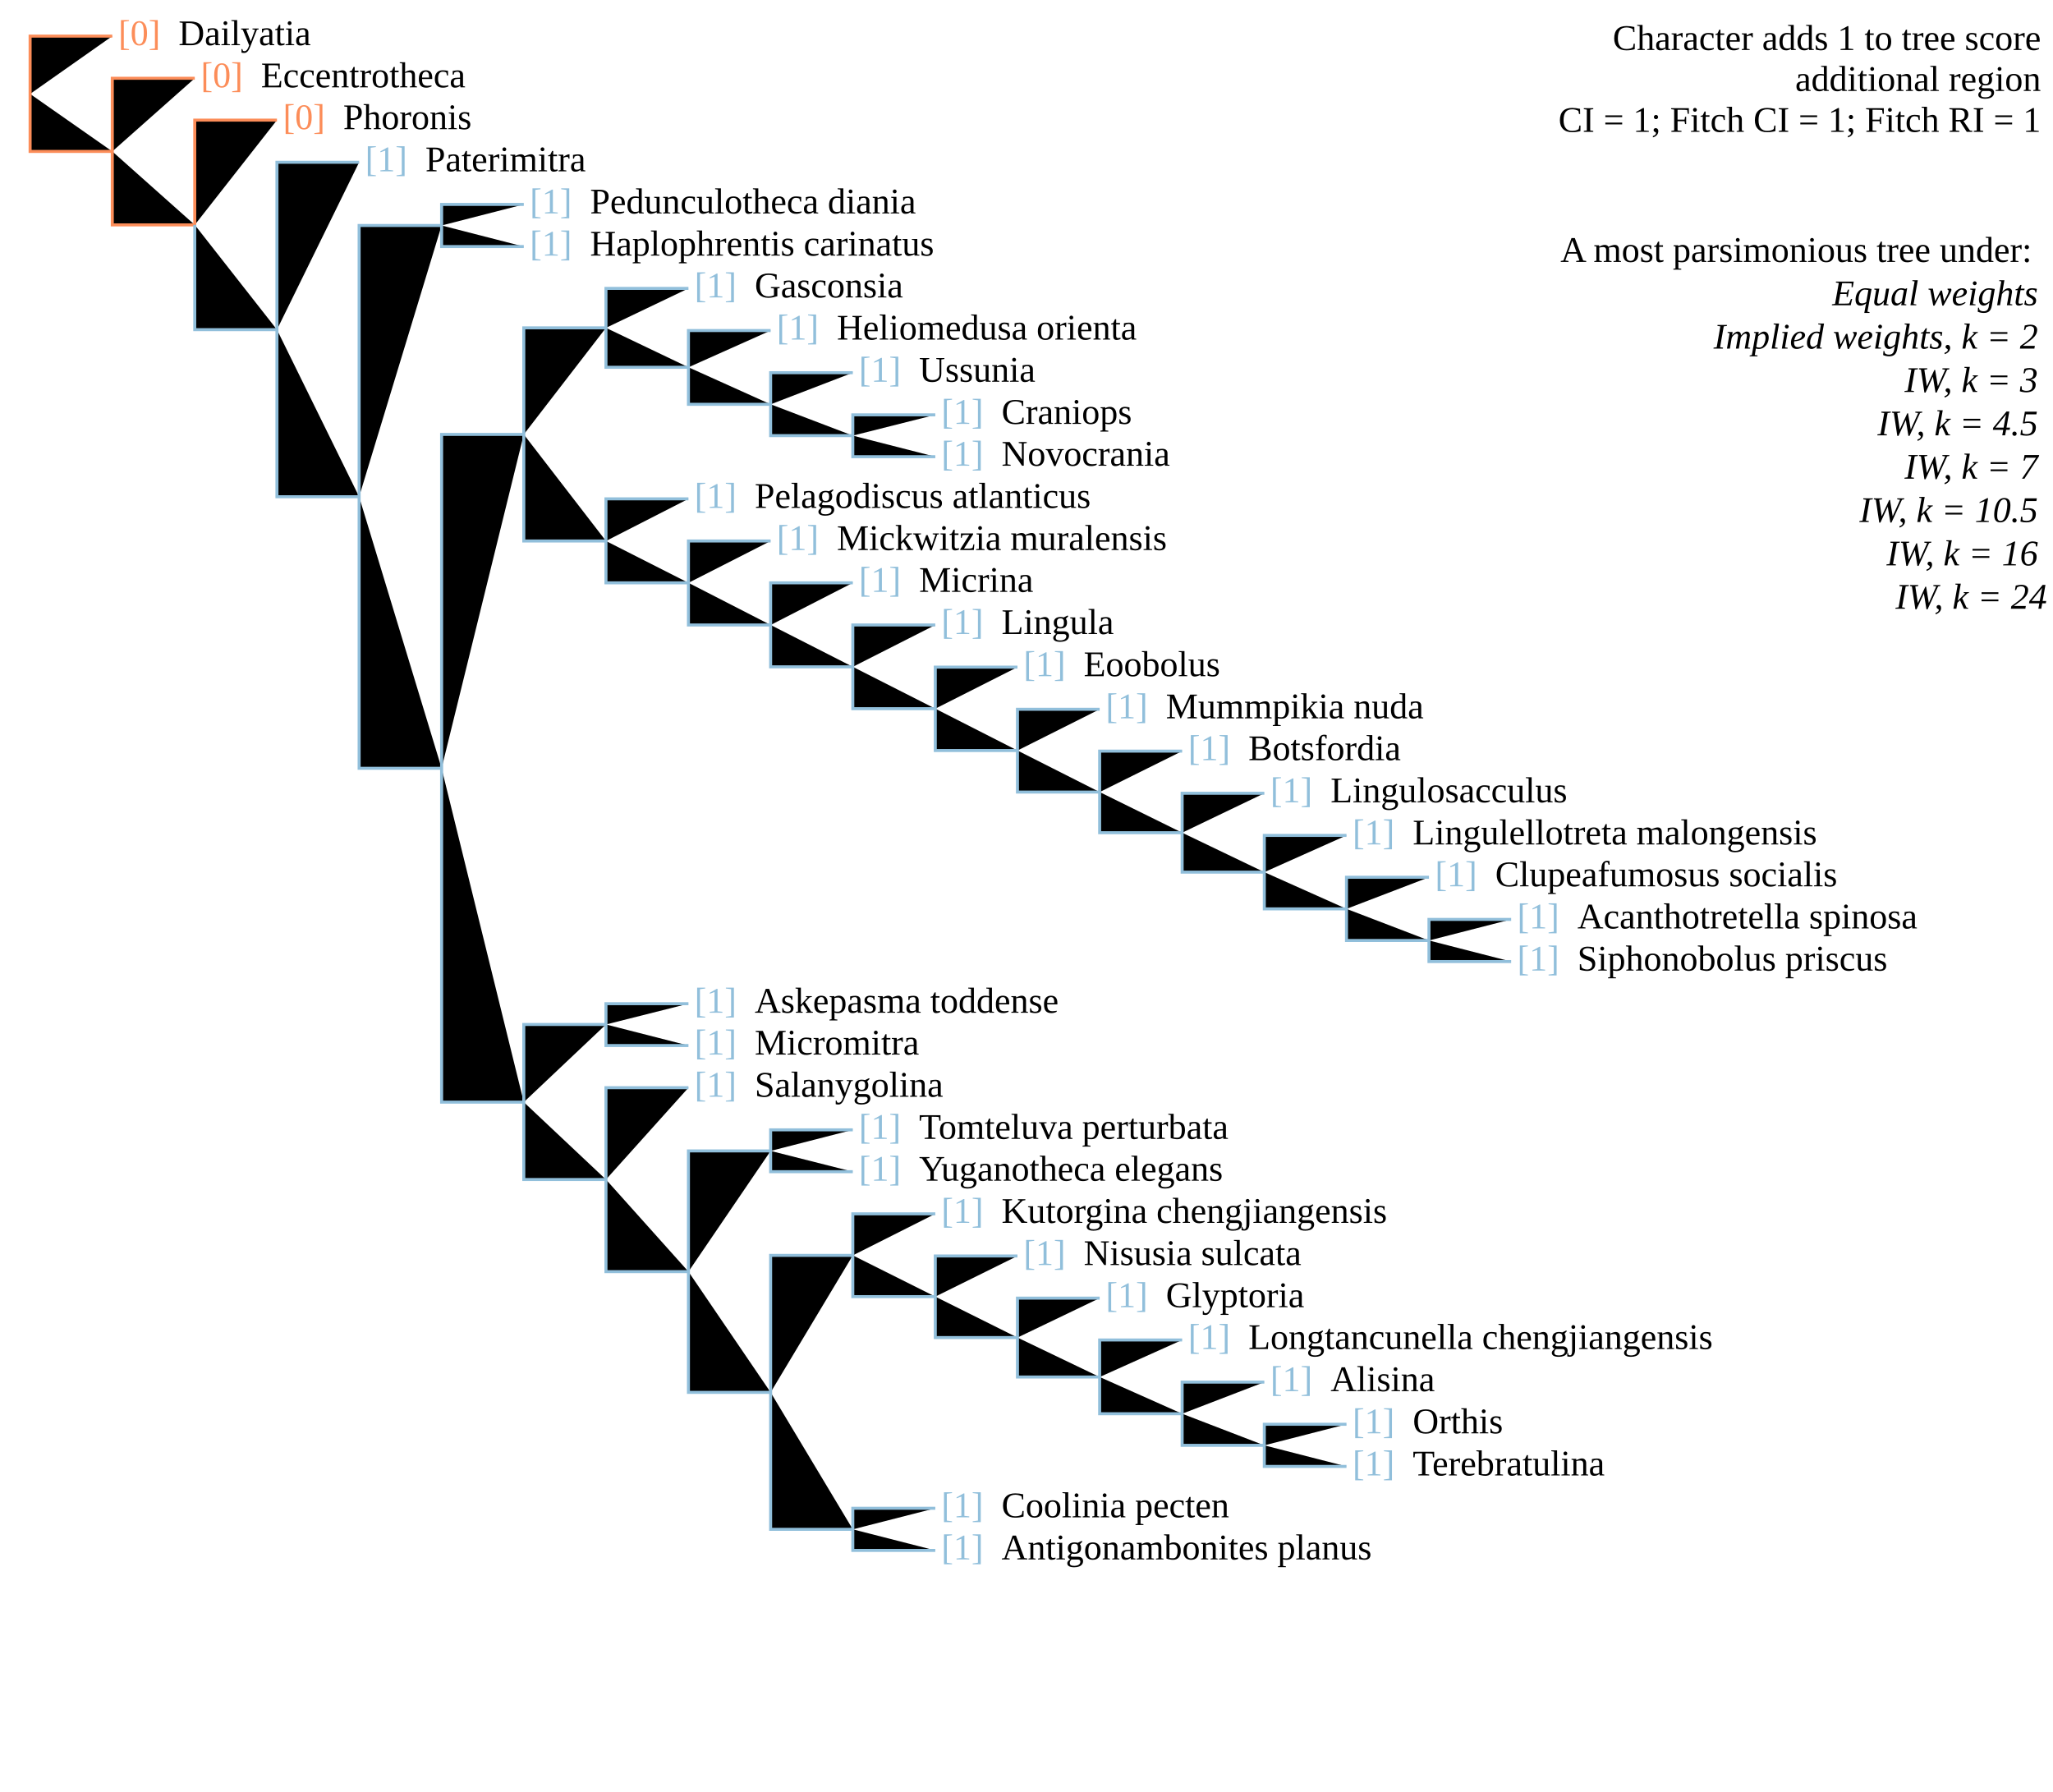
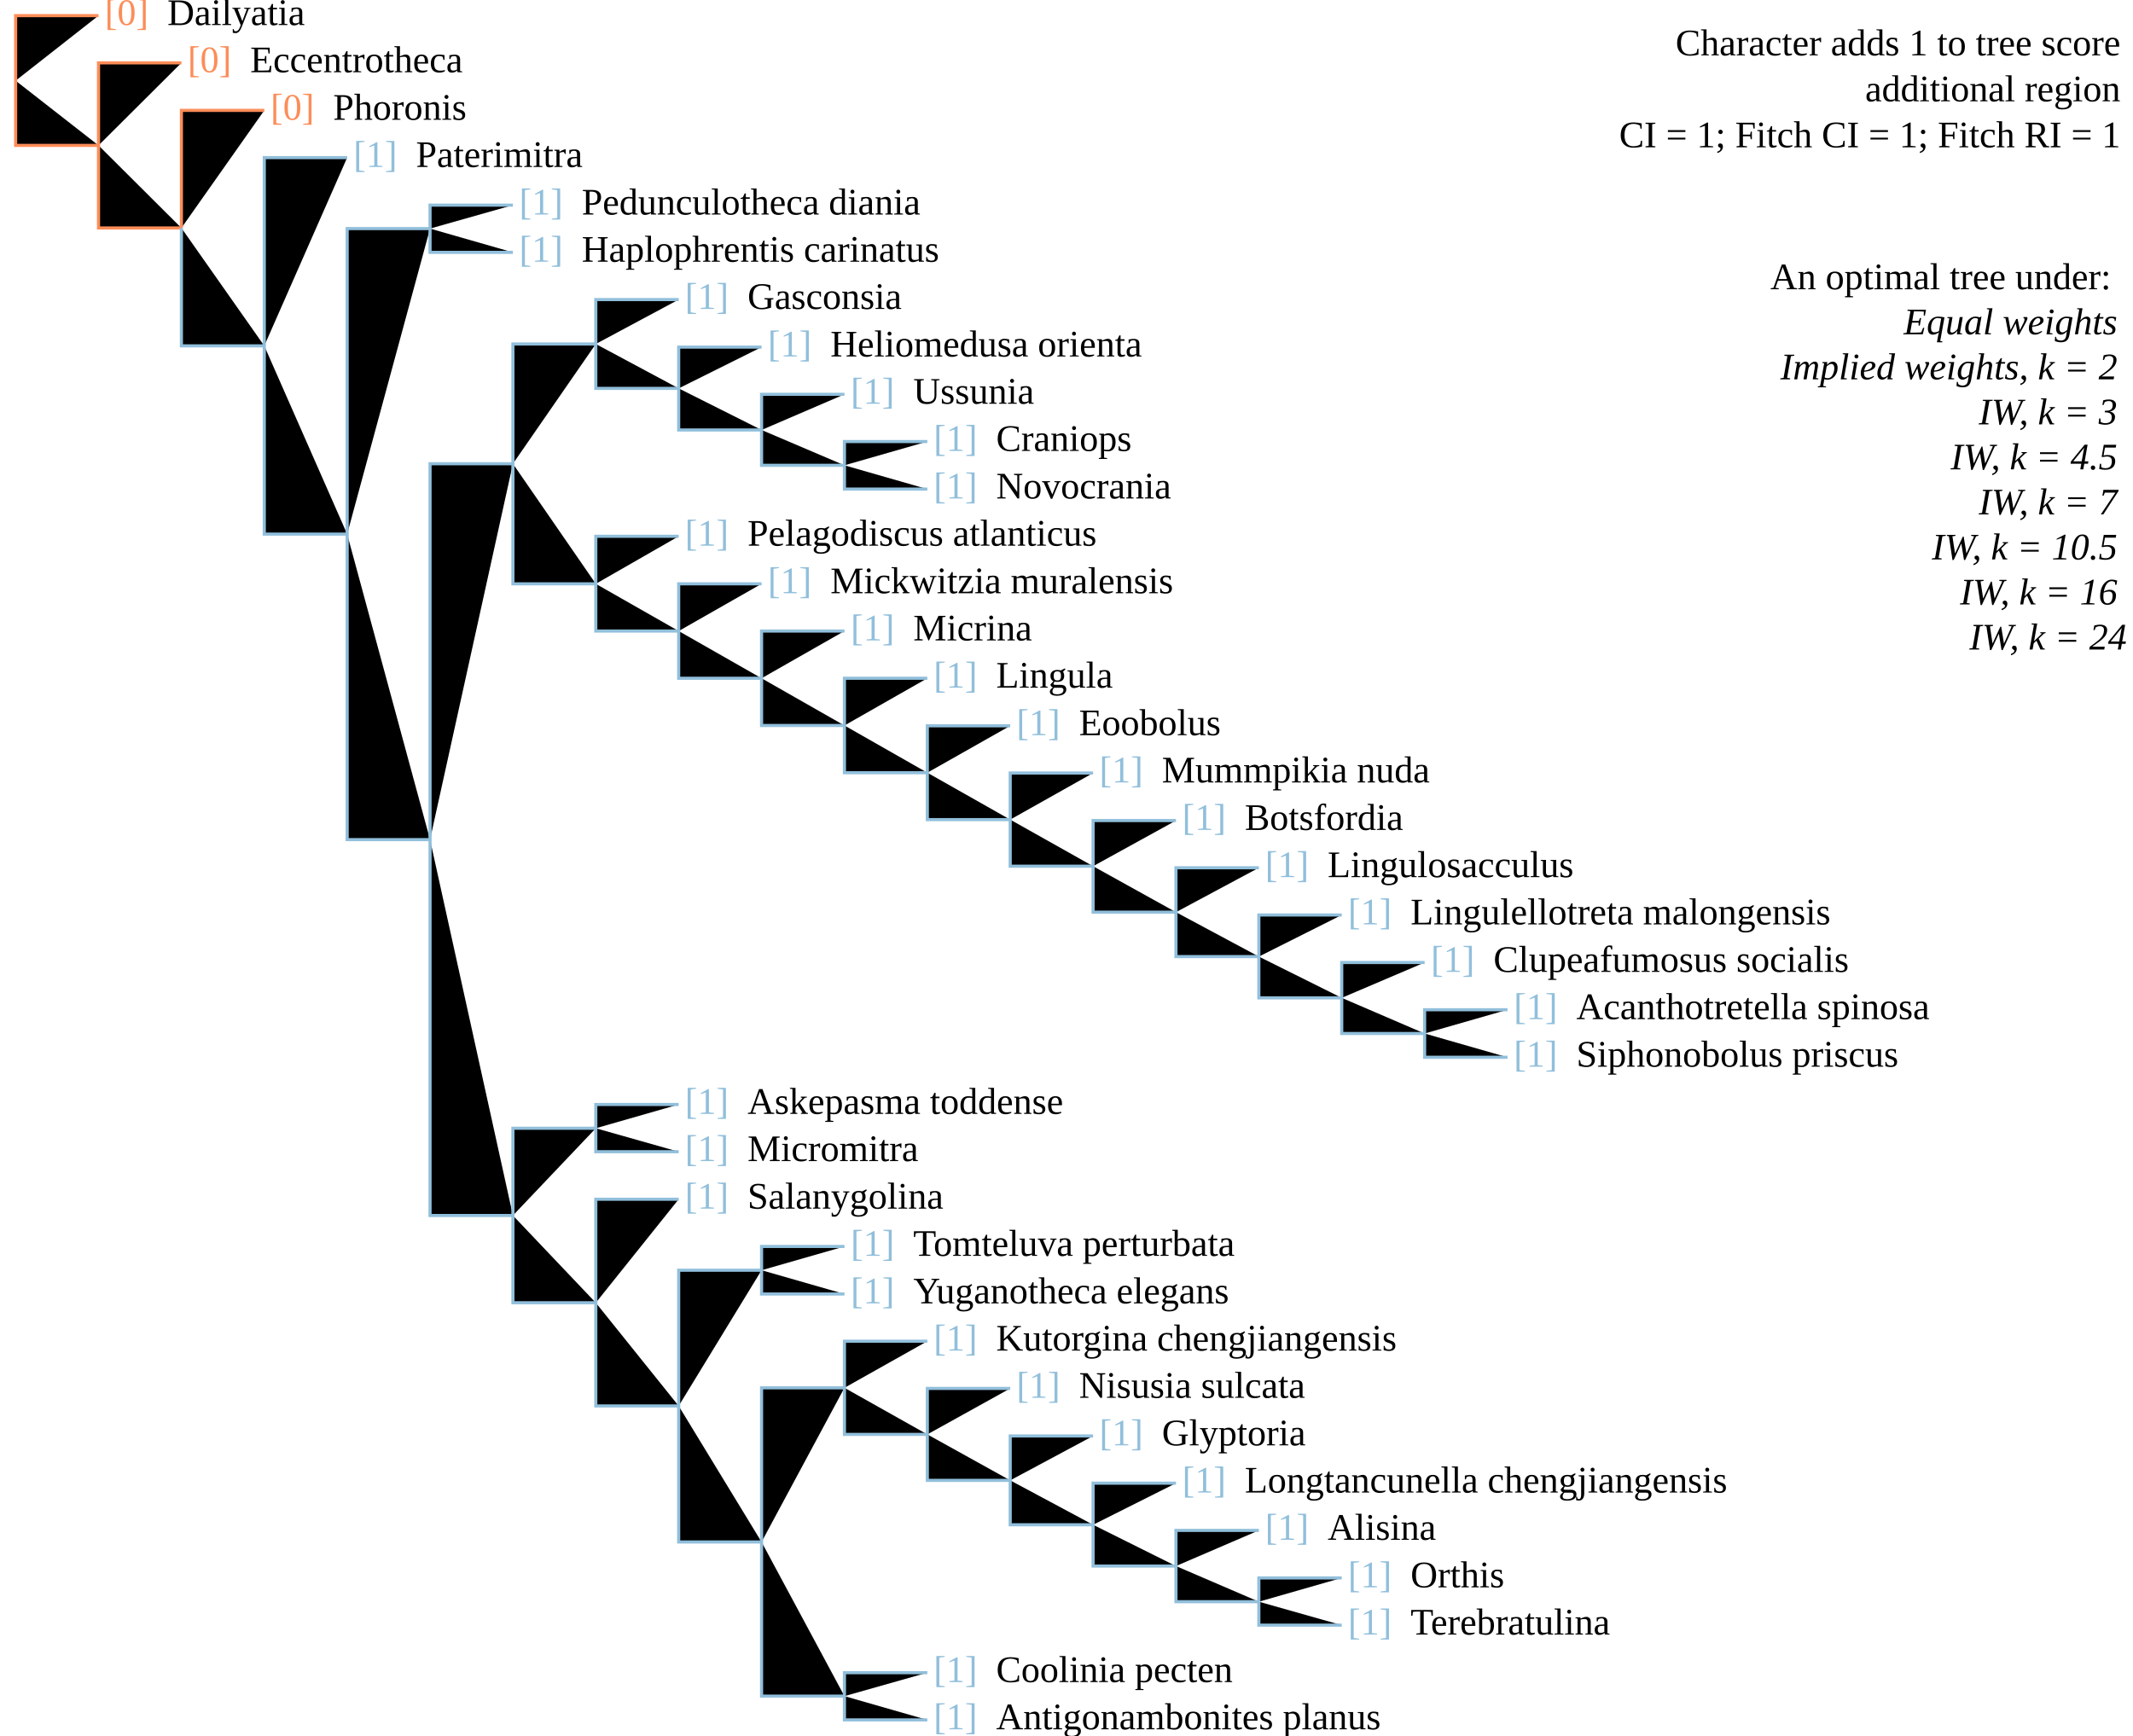
- <svg xmlns="http://www.w3.org/2000/svg" version="1.1" width="682" height="595" class="tree" char="2">
-   <text x="678" y="16.6" text-anchor="end" class="stepsLabel">Character adds <tspan class="score">1</tspan> to tree score</text>
-   <text x="678" y="30.2" text-anchor="end" class="stepsLabel">
+ <svg xmlns="http://www.w3.org/2000/svg" version="1.1" width="682" height="555" class="tree" char="2">
+   <text x="678" y="17.7" text-anchor="end" class="stepsLabel">Character adds <tspan class="score">1</tspan> to tree score</text>
+   <text x="678" y="32.4" text-anchor="end" class="stepsLabel">
    <tspan class="score" /> additional region</text>
-   <text x="678" y="43.8" text-anchor="end" class="stepsLabel">CI = 1; Fitch CI = 1; Fitch RI = 1</text>
-   <text x="678" y="71" text-anchor="end" class="stepsLabel">
-     <tspan dy="16">A most parsimonious tree under:</tspan>
+   <text x="678" y="47.1" text-anchor="end" class="stepsLabel">CI = 1; Fitch CI = 1; Fitch RI = 1</text>
+   <text x="678" y="76.5" text-anchor="end" class="stepsLabel">
+     <tspan dy="16">An optimal tree under:</tspan>
    <tspan x="680" style="font-style:italic" class="thisAn" dy="1.2em">Equal weights</tspan>
    <tspan x="680" style="font-style:italic" class="notThisAn" dy="1.2em">Implied weights, k = 2</tspan>
    <tspan x="680" style="font-style:italic" class="notThisAn" dy="1.2em">IW, k = 3</tspan>
    <tspan x="680" style="font-style:italic" class="notThisAn" dy="1.2em">IW, k = 4.5</tspan>
    <tspan x="680" style="font-style:italic" class="notThisAn" dy="1.2em">IW, k = 7</tspan>
    <tspan x="680" style="font-style:italic" class="notThisAn" dy="1.2em">IW, k = 10.5</tspan>
    <tspan x="680" style="font-style:italic" class="notThisAn" dy="1.2em">IW, k = 16</tspan>
    <tspan x="680" style="font-style:italic" class="notThisAn" dy="1.2em">IW, k = 24</tspan>
  </text>
-   <text x="39.3" y="15" fill="#fc8d59" class="flag">[0]</text>
-   <text x="59.3" y="15" class="taxonLabel">Dailyatia</text>
-   <text x="66.7" y="29" fill="#fc8d59" class="flag">[0]</text>
-   <text x="86.7" y="29" class="taxonLabel">Eccentrotheca</text>
-   <text x="94" y="42.9" fill="#fc8d59" class="flag">[0]</text>
-   <text x="114" y="42.9" class="taxonLabel">Phoronis</text>
-   <text x="121.3" y="56.9" fill="#91bfdb" class="flag">[1]</text>
-   <text x="141.3" y="56.9" class="taxonLabel">Paterimitra</text>
-   <text x="176" y="70.9" fill="#91bfdb" class="flag">[1]</text>
-   <text x="196" y="70.9" class="taxonLabel">Pedunculotheca diania</text>
-   <text x="176" y="84.9" fill="#91bfdb" class="flag">[1]</text>
-   <text x="196" y="84.9" class="taxonLabel">Haplophrentis carinatus</text>
-   <text x="230.7" y="98.8" fill="#91bfdb" class="flag">[1]</text>
-   <text x="250.7" y="98.8" class="taxonLabel">Gasconsia</text>
-   <text x="258" y="112.8" fill="#91bfdb" class="flag">[1]</text>
-   <text x="278" y="112.8" class="taxonLabel">Heliomedusa orienta</text>
-   <text x="285.3" y="126.8" fill="#91bfdb" class="flag">[1]</text>
-   <text x="305.3" y="126.8" class="taxonLabel">Ussunia</text>
-   <text x="312.7" y="140.8" fill="#91bfdb" class="flag">[1]</text>
-   <text x="332.7" y="140.8" class="taxonLabel">Craniops</text>
-   <text x="312.7" y="154.7" fill="#91bfdb" class="flag">[1]</text>
-   <text x="332.7" y="154.7" class="taxonLabel">Novocrania</text>
-   <text x="230.7" y="168.7" fill="#91bfdb" class="flag">[1]</text>
-   <text x="250.7" y="168.7" class="taxonLabel">Pelagodiscus atlanticus</text>
-   <text x="258" y="182.7" fill="#91bfdb" class="flag">[1]</text>
-   <text x="278" y="182.7" class="taxonLabel">Mickwitzia muralensis</text>
-   <text x="285.3" y="196.6" fill="#91bfdb" class="flag">[1]</text>
-   <text x="305.3" y="196.6" class="taxonLabel">Micrina</text>
-   <text x="312.7" y="210.6" fill="#91bfdb" class="flag">[1]</text>
-   <text x="332.7" y="210.6" class="taxonLabel">Lingula</text>
-   <text x="340" y="224.6" fill="#91bfdb" class="flag">[1]</text>
-   <text x="360" y="224.6" class="taxonLabel">Eoobolus</text>
-   <text x="367.3" y="238.6" fill="#91bfdb" class="flag">[1]</text>
-   <text x="387.3" y="238.6" class="taxonLabel">Mummpikia nuda</text>
-   <text x="394.7" y="252.5" fill="#91bfdb" class="flag">[1]</text>
-   <text x="414.7" y="252.5" class="taxonLabel">Botsfordia</text>
-   <text x="422" y="266.5" fill="#91bfdb" class="flag">[1]</text>
-   <text x="442" y="266.5" class="taxonLabel">Lingulosacculus</text>
-   <text x="449.3" y="280.5" fill="#91bfdb" class="flag">[1]</text>
-   <text x="469.3" y="280.5" class="taxonLabel">Lingulellotreta malongensis</text>
-   <text x="476.7" y="294.4" fill="#91bfdb" class="flag">[1]</text>
-   <text x="496.7" y="294.4" class="taxonLabel">Clupeafumosus socialis</text>
-   <text x="504" y="308.4" fill="#91bfdb" class="flag">[1]</text>
-   <text x="524" y="308.4" class="taxonLabel">Acanthotretella spinosa</text>
-   <text x="504" y="322.4" fill="#91bfdb" class="flag">[1]</text>
-   <text x="524" y="322.4" class="taxonLabel">Siphonobolus priscus</text>
-   <text x="230.7" y="336.4" fill="#91bfdb" class="flag">[1]</text>
-   <text x="250.7" y="336.4" class="taxonLabel">Askepasma toddense</text>
-   <text x="230.7" y="350.3" fill="#91bfdb" class="flag">[1]</text>
-   <text x="250.7" y="350.3" class="taxonLabel">Micromitra</text>
-   <text x="230.7" y="364.3" fill="#91bfdb" class="flag">[1]</text>
-   <text x="250.7" y="364.3" class="taxonLabel">Salanygolina</text>
-   <text x="285.3" y="378.3" fill="#91bfdb" class="flag">[1]</text>
-   <text x="305.3" y="378.3" class="taxonLabel">Tomteluva perturbata</text>
-   <text x="285.3" y="392.2" fill="#91bfdb" class="flag">[1]</text>
-   <text x="305.3" y="392.2" class="taxonLabel">Yuganotheca elegans</text>
-   <text x="312.7" y="406.2" fill="#91bfdb" class="flag">[1]</text>
-   <text x="332.7" y="406.2" class="taxonLabel">Kutorgina chengjiangensis</text>
-   <text x="340" y="420.2" fill="#91bfdb" class="flag">[1]</text>
-   <text x="360" y="420.2" class="taxonLabel">Nisusia sulcata</text>
-   <text x="367.3" y="434.2" fill="#91bfdb" class="flag">[1]</text>
-   <text x="387.3" y="434.2" class="taxonLabel">Glyptoria</text>
-   <text x="394.7" y="448.1" fill="#91bfdb" class="flag">[1]</text>
-   <text x="414.7" y="448.1" class="taxonLabel">Longtancunella chengjiangensis</text>
-   <text x="422" y="462.1" fill="#91bfdb" class="flag">[1]</text>
-   <text x="442" y="462.1" class="taxonLabel">Alisina</text>
-   <text x="449.3" y="476.1" fill="#91bfdb" class="flag">[1]</text>
-   <text x="469.3" y="476.1" class="taxonLabel">Orthis</text>
-   <text x="449.3" y="490.1" fill="#91bfdb" class="flag">[1]</text>
-   <text x="469.3" y="490.1" class="taxonLabel">Terebratulina</text>
-   <text x="312.7" y="504" fill="#91bfdb" class="flag">[1]</text>
-   <text x="332.7" y="504" class="taxonLabel">Coolinia pecten</text>
-   <text x="312.7" y="518" fill="#91bfdb" class="flag">[1]</text>
-   <text x="332.7" y="518" class="taxonLabel">Antigonambonites planus</text>
-   <path d="M10,31.2V12H37.3M10,31.2V50.3H37.3M37.3,50.3V26H64.7M37.3,50.3V74.7H64.7M64.7,74.7V39.9H92" stroke="#fc8d59" />
-   <path d="M64.7,74.7V109.5H92M92,109.5V53.9H119.3M92,109.5V165H119.3M119.3,165V74.9H146.7M146.7,74.9V67.9H174M146.7,74.9V81.9H174M119.3,165V255.2H146.7M146.7,255.2V144.3H174M174,144.3V108.9H201.3M201.3,108.9V95.8H228.7M201.3,108.9V122H228.7M228.7,122V109.8H256M228.7,122V134.3H256M256,134.3V123.8H283.3M256,134.3V144.7H283.3M283.3,144.7V137.8H310.7M283.3,144.7V151.7H310.7M174,144.3V179.7H201.3M201.3,179.7V165.7H228.7M201.3,179.7V193.6H228.7M228.7,193.6V179.7H256M228.7,193.6V207.6H256M256,207.6V193.6H283.3M256,207.6V221.5H283.3M283.3,221.5V207.6H310.7M283.3,221.5V235.4H310.7M310.7,235.4V221.6H338M310.7,235.4V249.3H338M338,249.3V235.6H365.3M338,249.3V263.1H365.3M365.3,263.1V249.5H392.7M365.3,263.1V276.6H392.7M392.7,276.6V263.5H420M392.7,276.6V289.7H420M420,289.7V277.5H447.3M420,289.7V301.9H447.3M447.3,301.9V291.4H474.7M447.3,301.9V312.4H474.7M474.7,312.4V305.4H502M474.7,312.4V319.4H502M146.7,255.2V366.1H174M174,366.1V340.3H201.3M201.3,340.3V333.4H228.7M201.3,340.3V347.3H228.7M174,366.1V391.8H201.3M201.3,391.8V361.3H228.7M201.3,391.8V422.4H228.7M228.7,422.4V382.3H256M256,382.3V375.3H283.3M256,382.3V389.2H283.3M228.7,422.4V462.5H256M256,462.5V417H283.3M283.3,417V403.2H310.7M283.3,417V430.7H310.7M310.7,430.7V417.2H338M310.7,430.7V444.3H338M338,444.3V431.2H365.3M338,444.3V457.4H365.3M365.3,457.4V445.1H392.7M365.3,457.4V469.6H392.7M392.7,469.6V459.1H420M392.7,469.6V480.1H420M420,480.1V473.1H447.3M420,480.1V487.1H447.3M256,462.5V508H283.3M283.3,508V501H310.7M283.3,508V515H310.7" stroke="#91bfdb" />
+   <text x="33.5" y="8" fill="#fc8d59" class="flag">[0]</text>
+   <text x="53.5" y="8" class="taxonLabel">Dailyatia</text>
+   <text x="60" y="23.1" fill="#fc8d59" class="flag">[0]</text>
+   <text x="80" y="23.1" class="taxonLabel">Eccentrotheca</text>
+   <text x="86.5" y="38.3" fill="#fc8d59" class="flag">[0]</text>
+   <text x="106.5" y="38.3" class="taxonLabel">Phoronis</text>
+   <text x="113" y="53.4" fill="#91bfdb" class="flag">[1]</text>
+   <text x="133" y="53.4" class="taxonLabel">Paterimitra</text>
+   <text x="166" y="68.6" fill="#91bfdb" class="flag">[1]</text>
+   <text x="186" y="68.6" class="taxonLabel">Pedunculotheca diania</text>
+   <text x="166" y="83.7" fill="#91bfdb" class="flag">[1]</text>
+   <text x="186" y="83.7" class="taxonLabel">Haplophrentis carinatus</text>
+   <text x="219" y="98.8" fill="#91bfdb" class="flag">[1]</text>
+   <text x="239" y="98.8" class="taxonLabel">Gasconsia</text>
+   <text x="245.5" y="114" fill="#91bfdb" class="flag">[1]</text>
+   <text x="265.5" y="114" class="taxonLabel">Heliomedusa orienta</text>
+   <text x="272" y="129.1" fill="#91bfdb" class="flag">[1]</text>
+   <text x="292" y="129.1" class="taxonLabel">Ussunia</text>
+   <text x="298.5" y="144.2" fill="#91bfdb" class="flag">[1]</text>
+   <text x="318.5" y="144.2" class="taxonLabel">Craniops</text>
+   <text x="298.5" y="159.4" fill="#91bfdb" class="flag">[1]</text>
+   <text x="318.5" y="159.4" class="taxonLabel">Novocrania</text>
+   <text x="219" y="174.5" fill="#91bfdb" class="flag">[1]</text>
+   <text x="239" y="174.5" class="taxonLabel">Pelagodiscus atlanticus</text>
+   <text x="245.5" y="189.7" fill="#91bfdb" class="flag">[1]</text>
+   <text x="265.5" y="189.7" class="taxonLabel">Mickwitzia muralensis</text>
+   <text x="272" y="204.8" fill="#91bfdb" class="flag">[1]</text>
+   <text x="292" y="204.8" class="taxonLabel">Micrina</text>
+   <text x="298.5" y="219.9" fill="#91bfdb" class="flag">[1]</text>
+   <text x="318.5" y="219.9" class="taxonLabel">Lingula</text>
+   <text x="325" y="235.1" fill="#91bfdb" class="flag">[1]</text>
+   <text x="345" y="235.1" class="taxonLabel">Eoobolus</text>
+   <text x="351.5" y="250.2" fill="#91bfdb" class="flag">[1]</text>
+   <text x="371.5" y="250.2" class="taxonLabel">Mummpikia nuda</text>
+   <text x="378" y="265.4" fill="#91bfdb" class="flag">[1]</text>
+   <text x="398" y="265.4" class="taxonLabel">Botsfordia</text>
+   <text x="404.5" y="280.5" fill="#91bfdb" class="flag">[1]</text>
+   <text x="424.5" y="280.5" class="taxonLabel">Lingulosacculus</text>
+   <text x="431" y="295.6" fill="#91bfdb" class="flag">[1]</text>
+   <text x="451" y="295.6" class="taxonLabel">Lingulellotreta malongensis</text>
+   <text x="457.5" y="310.8" fill="#91bfdb" class="flag">[1]</text>
+   <text x="477.5" y="310.8" class="taxonLabel">Clupeafumosus socialis</text>
+   <text x="484" y="325.9" fill="#91bfdb" class="flag">[1]</text>
+   <text x="504" y="325.9" class="taxonLabel">Acanthotretella spinosa</text>
+   <text x="484" y="341.1" fill="#91bfdb" class="flag">[1]</text>
+   <text x="504" y="341.1" class="taxonLabel">Siphonobolus priscus</text>
+   <text x="219" y="356.2" fill="#91bfdb" class="flag">[1]</text>
+   <text x="239" y="356.2" class="taxonLabel">Askepasma toddense</text>
+   <text x="219" y="371.3" fill="#91bfdb" class="flag">[1]</text>
+   <text x="239" y="371.3" class="taxonLabel">Micromitra</text>
+   <text x="219" y="386.5" fill="#91bfdb" class="flag">[1]</text>
+   <text x="239" y="386.5" class="taxonLabel">Salanygolina</text>
+   <text x="272" y="401.6" fill="#91bfdb" class="flag">[1]</text>
+   <text x="292" y="401.6" class="taxonLabel">Tomteluva perturbata</text>
+   <text x="272" y="416.8" fill="#91bfdb" class="flag">[1]</text>
+   <text x="292" y="416.8" class="taxonLabel">Yuganotheca elegans</text>
+   <text x="298.5" y="431.9" fill="#91bfdb" class="flag">[1]</text>
+   <text x="318.5" y="431.9" class="taxonLabel">Kutorgina chengjiangensis</text>
+   <text x="325" y="447" fill="#91bfdb" class="flag">[1]</text>
+   <text x="345" y="447" class="taxonLabel">Nisusia sulcata</text>
+   <text x="351.5" y="462.2" fill="#91bfdb" class="flag">[1]</text>
+   <text x="371.5" y="462.2" class="taxonLabel">Glyptoria</text>
+   <text x="378" y="477.3" fill="#91bfdb" class="flag">[1]</text>
+   <text x="398" y="477.3" class="taxonLabel">Longtancunella chengjiangensis</text>
+   <text x="404.5" y="492.4" fill="#91bfdb" class="flag">[1]</text>
+   <text x="424.5" y="492.4" class="taxonLabel">Alisina</text>
+   <text x="431" y="507.6" fill="#91bfdb" class="flag">[1]</text>
+   <text x="451" y="507.6" class="taxonLabel">Orthis</text>
+   <text x="431" y="522.7" fill="#91bfdb" class="flag">[1]</text>
+   <text x="451" y="522.7" class="taxonLabel">Terebratulina</text>
+   <text x="298.5" y="537.9" fill="#91bfdb" class="flag">[1]</text>
+   <text x="318.5" y="537.9" class="taxonLabel">Coolinia pecten</text>
+   <text x="298.5" y="553" fill="#91bfdb" class="flag">[1]</text>
+   <text x="318.5" y="553" class="taxonLabel">Antigonambonites planus</text>
+   <path d="M5,25.8V5H31.5M5,25.8V46.5H31.5M31.5,46.5V20.1H58M31.5,46.5V72.9H58M58,72.9V35.3H84.5" stroke="#fc8d59" />
+   <path d="M58,72.9V110.6H84.5M84.5,110.6V50.4H111M84.5,110.6V170.8H111M111,170.8V73.1H137.5M137.5,73.1V65.6H164M137.5,73.1V80.7H164M111,170.8V268.5H137.5M137.5,268.5V148.3H164M164,148.3V110H190.5M190.5,110V95.8H217M190.5,110V124.2H217M217,124.2V111H243.5M217,124.2V137.5H243.5M243.5,137.5V126.1H270M243.5,137.5V148.8H270M270,148.8V141.2H296.5M270,148.8V156.4H296.5M164,148.3V186.7H190.5M190.5,186.7V171.5H217M190.5,186.7V201.8H217M217,201.8V186.7H243.5M217,201.8V216.9H243.5M243.5,216.9V201.8H270M243.5,216.9V232H270M270,232V216.9H296.5M270,232V247.1H296.5M296.5,247.1V232.1H323M296.5,247.1V262.1H323M323,262.1V247.2H349.5M323,262.1V277H349.5M349.5,277V262.4H376M349.5,277V291.7H376M376,291.7V277.5H402.5M376,291.7V305.9H402.5M402.5,305.9V292.6H429M402.5,305.9V319.1H429M429,319.1V307.8H455.5M429,319.1V330.5H455.5M455.5,330.5V322.9H482M455.5,330.5V338.1H482M137.5,268.5V388.7H164M164,388.7V360.8H190.5M190.5,360.8V353.2H217M190.5,360.8V368.3H217M164,388.7V416.6H190.5M190.5,416.6V383.5H217M190.5,416.6V449.6H217M217,449.6V406.2H243.5M243.5,406.2V398.6H270M243.5,406.2V413.8H270M217,449.6V493.1H243.5M243.5,493.1V443.8H270M270,443.8V428.9H296.5M270,443.8V458.7H296.5M296.5,458.7V444H323M296.5,458.7V473.4H323M323,473.4V459.2H349.5M323,473.4V487.6H349.5M349.5,487.6V474.3H376M349.5,487.6V500.8H376M376,500.8V489.4H402.5M376,500.8V512.2H402.5M402.5,512.2V504.6H429M402.5,512.2V519.7H429M243.5,493.1V542.4H270M270,542.4V534.9H296.5M270,542.4V550H296.5" stroke="#91bfdb" />
</svg>
